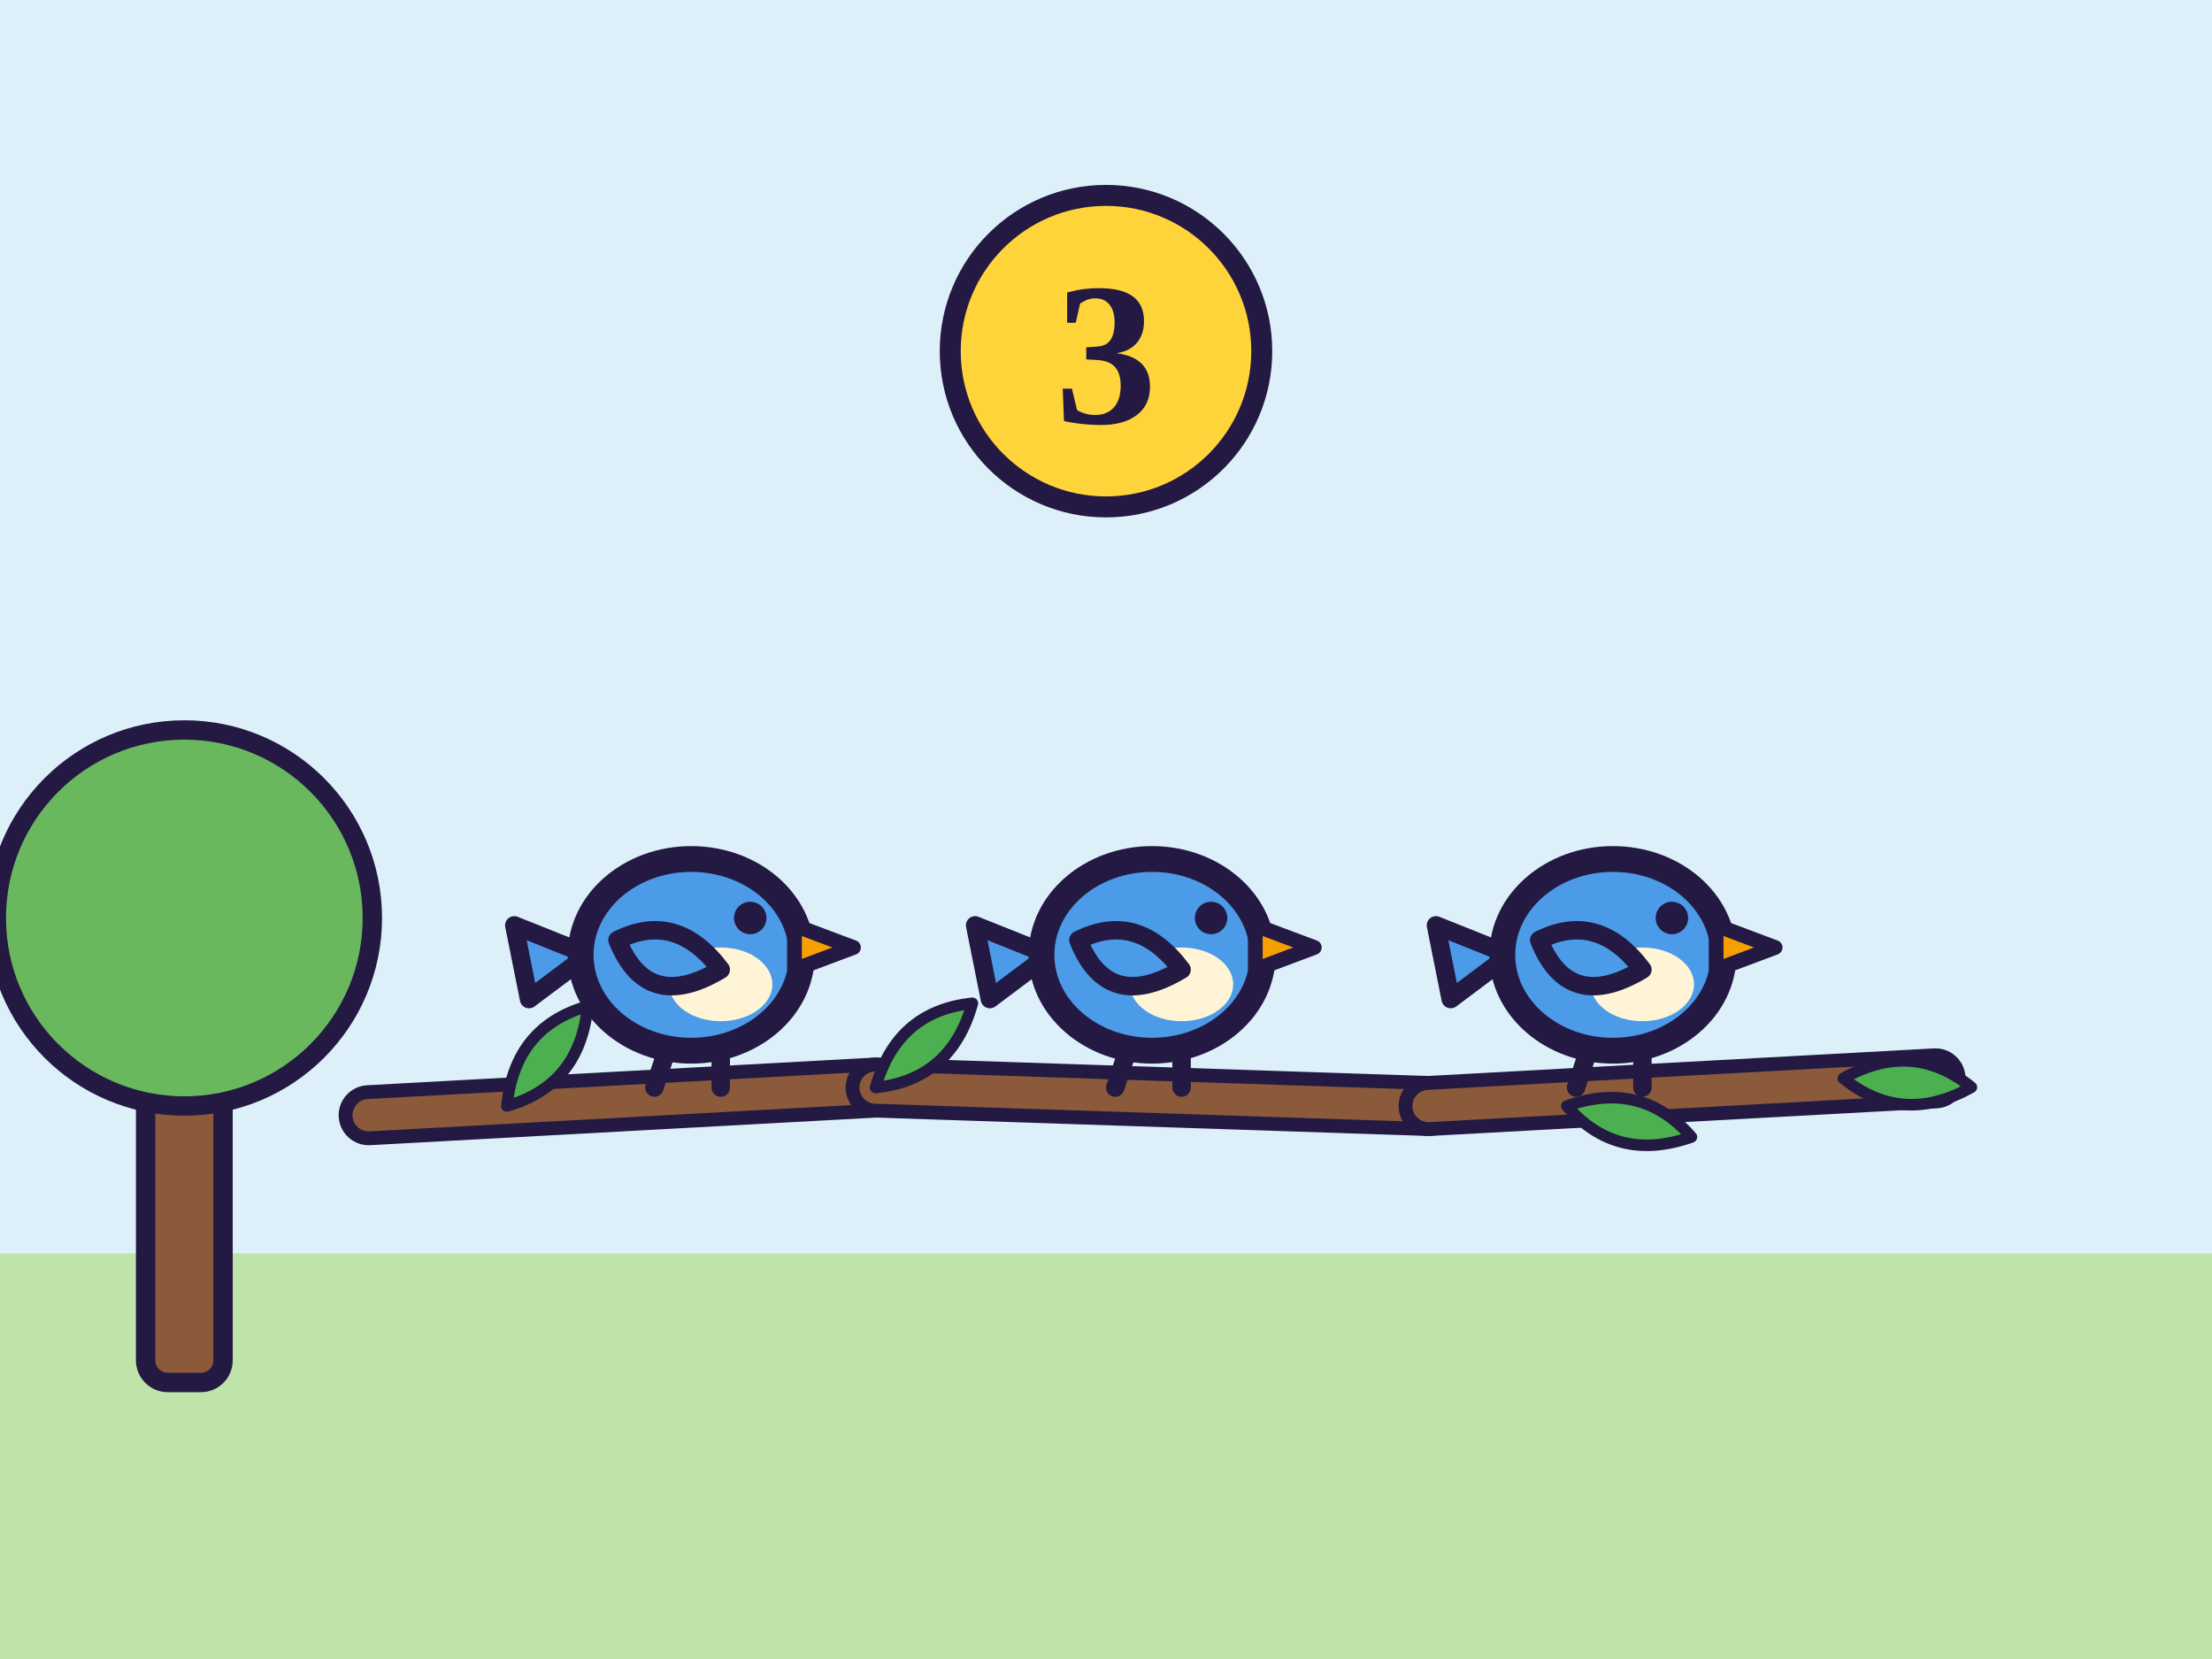
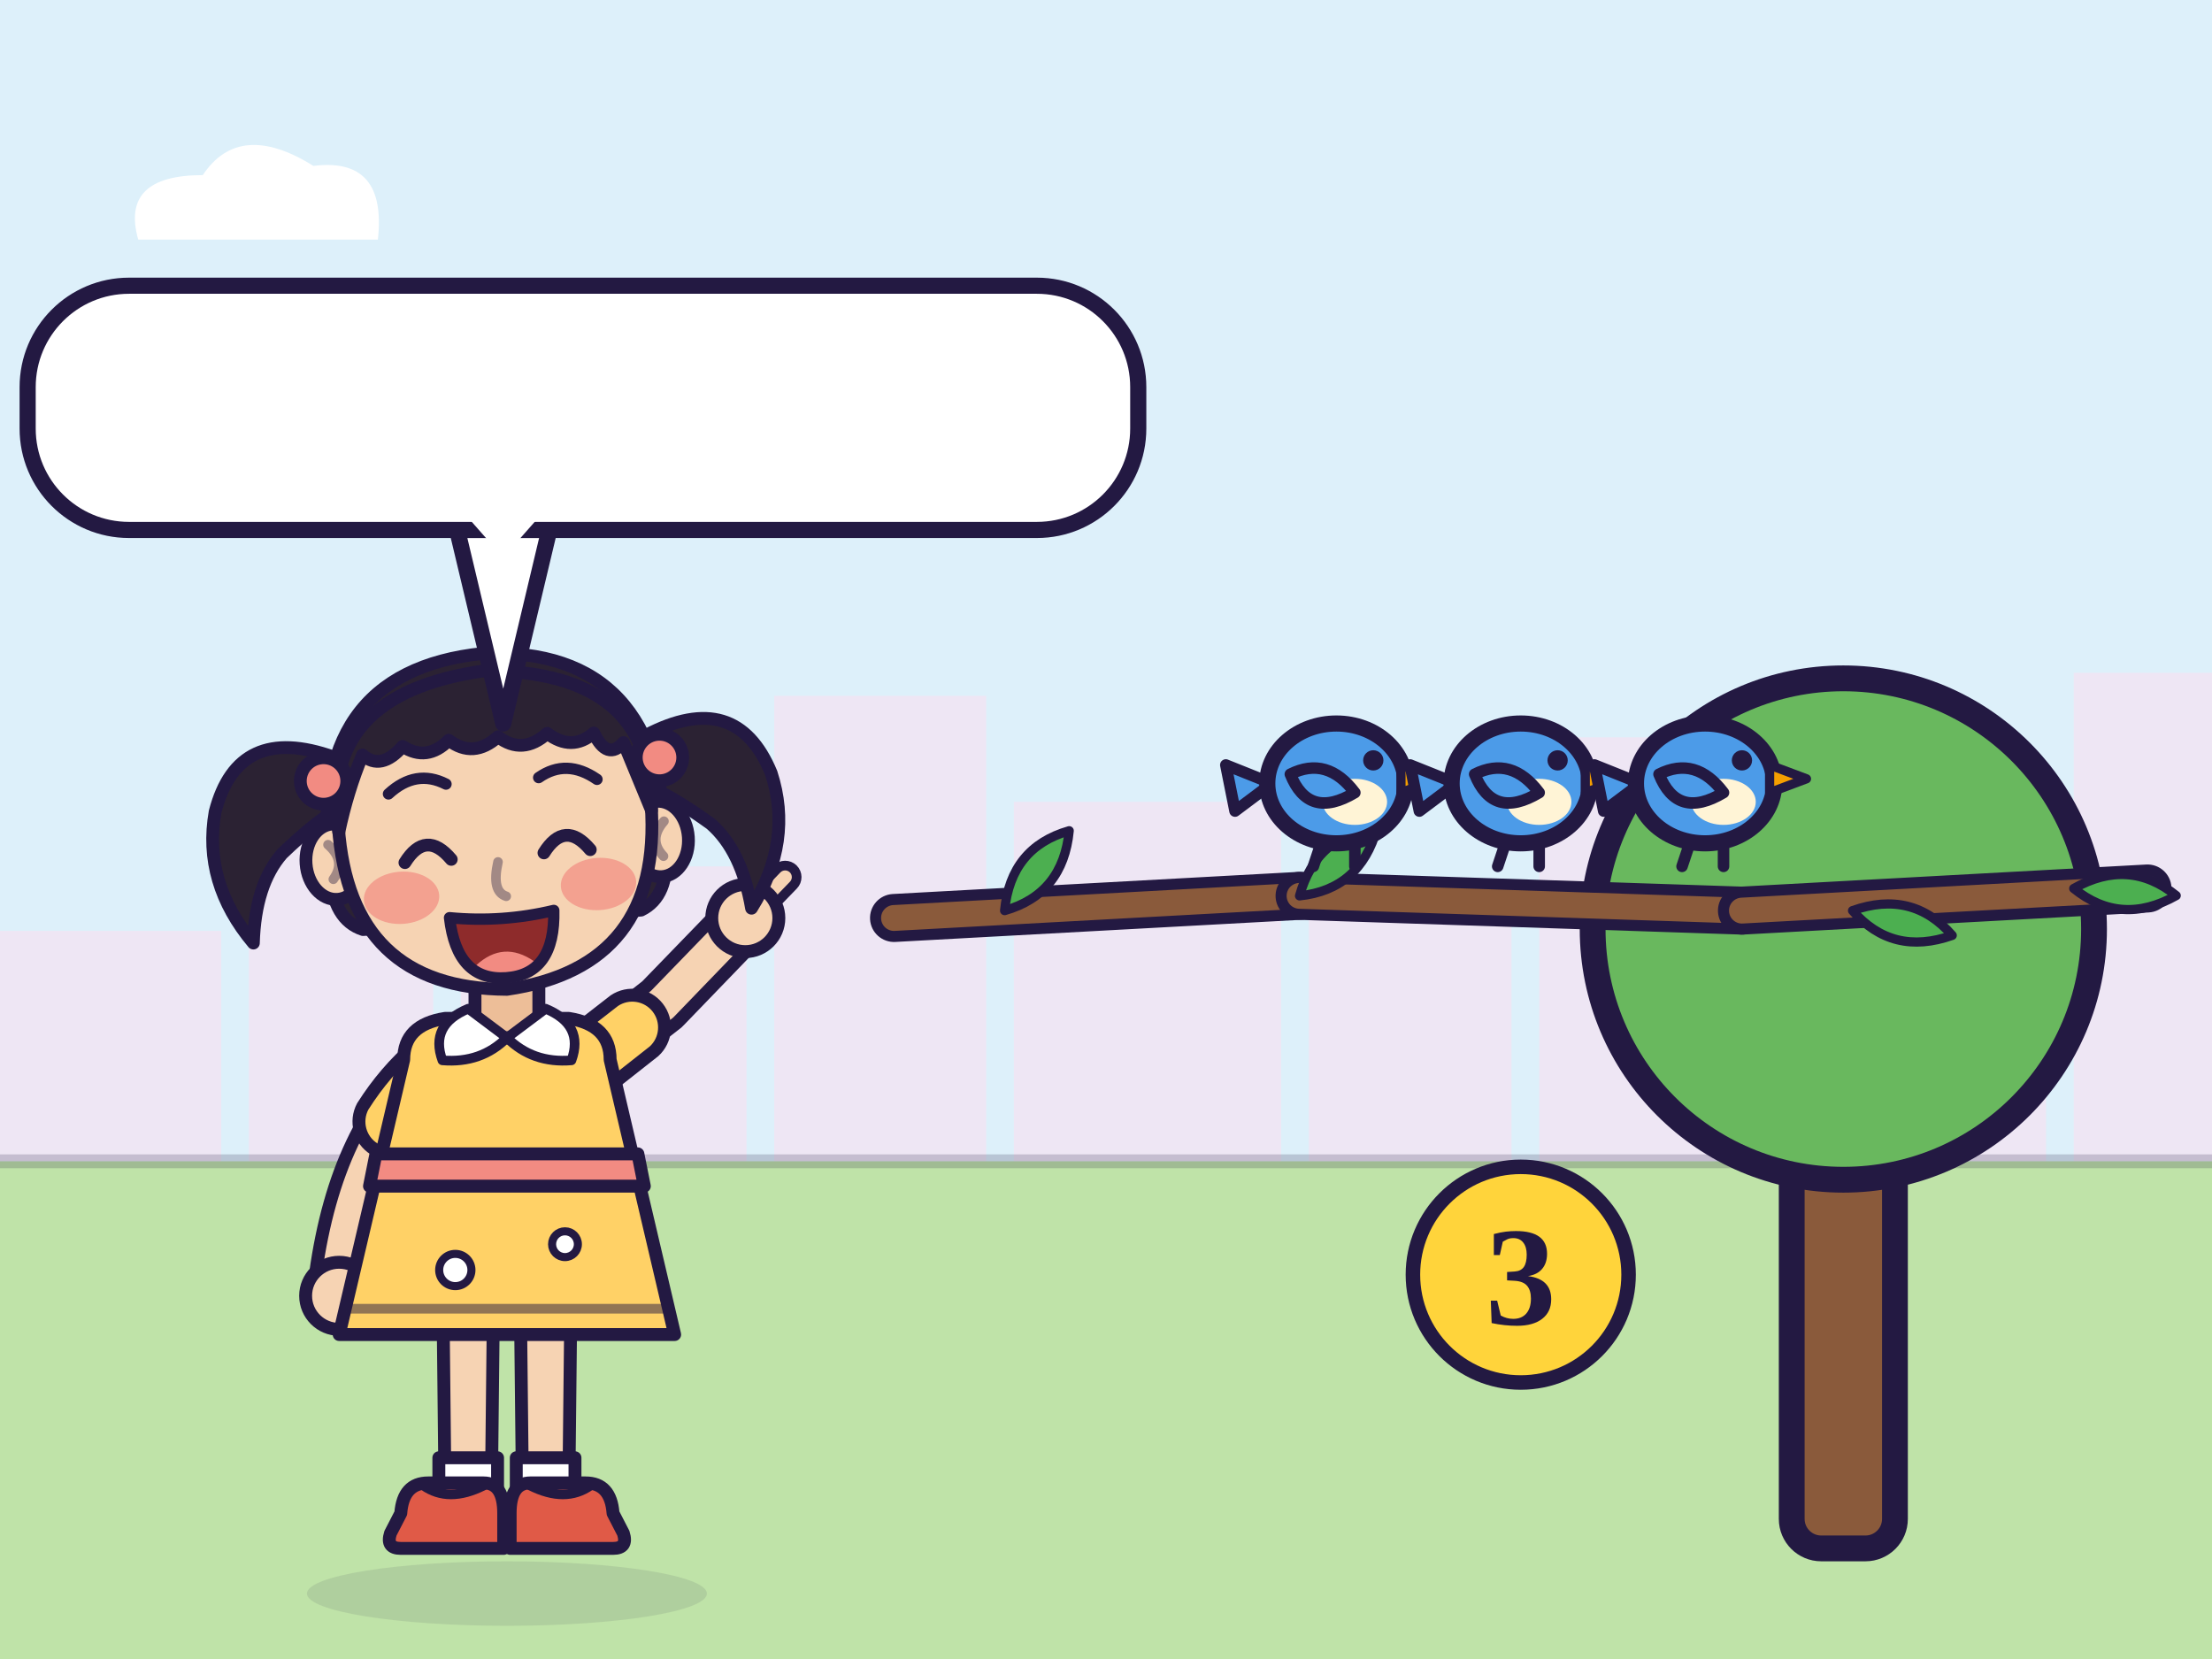
- <svg xmlns="http://www.w3.org/2000/svg" viewBox="0 0 480 360" role="img" aria-label="Three small birds perch on one branch, with the number 3.">
+ <svg xmlns="http://www.w3.org/2000/svg" viewBox="0 0 480 360" role="img" aria-label="Little Sister points at three little birds on one branch, with the number 3: &quot;那儿有三只鸟。&quot;">
  <g stroke="#231942" stroke-width="3.5" stroke-linejoin="round" stroke-linecap="round">
    <rect x="0" y="0" width="480" height="360" fill="#DDF0FA" stroke="none" />
-     <rect x="0" y="272" width="480" height="88" fill="#BFE3A8" stroke="none" />
-     <g transform="translate(240 110) scale(1.3 1.3)">
-       <g class="prop p-digit digit target">
-         <circle cx="0" cy="-26" r="26" fill="#FFD43B" />
-         <text x="0" y="-14" font-family="Baloo 2, Nunito, sans-serif" font-weight="800" font-size="34" text-anchor="middle" fill="#231942" stroke="none">3</text>
-       </g>
-     </g>
-     <g transform="translate(40 300) scale(1.2 1.2)">
+     <rect x="0" y="202" width="48" height="50" fill="#EEE6F4" stroke="none" />
+     <rect x="54" y="165" width="40" height="87" fill="#EEE6F4" stroke="none" />
+     <rect x="100" y="188" width="62" height="64" fill="#EEE6F4" stroke="none" />
+     <rect x="168" y="151" width="46" height="101" fill="#EEE6F4" stroke="none" />
+     <rect x="220" y="174" width="58" height="78" fill="#EEE6F4" stroke="none" />
+     <rect x="284" y="197" width="44" height="55" fill="#EEE6F4" stroke="none" />
+     <rect x="334" y="160" width="50" height="92" fill="#EEE6F4" stroke="none" />
+     <rect x="390" y="183" width="54" height="69" fill="#EEE6F4" stroke="none" />
+     <rect x="450" y="146" width="30" height="106" fill="#EEE6F4" stroke="none" />
+     <rect x="0" y="252" width="480" height="108" fill="#BFE3A8" stroke="none" />
+     <path d="M0 252L480 252" fill="none" stroke-width="3" opacity="0.2" />
+     <path d="M30 52Q26 38 44 38Q52 26 68 36Q84 34 82 52Z" fill="#FFFFFF" stroke="none" />
+     <g transform="translate(400 336) scale(1.6 1.6)">
      <g class="prop p-tree">
        <rect x="-7" y="-60" width="14" height="60" rx="4" fill="#8A5A3B" />
        <circle cx="0" cy="-84" r="34" fill="#69B85E" />
      </g>
    </g>
-     <g transform="translate(250 238)">
+     <g transform="translate(330 196) scale(0.8 0.8)">
      <g class="prop p-branch">
        <path d="M-169.7 9L-59.7 3A5 5 0 0 0-60.3-7L-170.3-1A5 5 0 0 0-169.7 9Z" fill="#8A5A3B" stroke-width="3" />
        <path d="M-60.2 3L59.8 7A5 5 0 0 0 60.2-3L-59.8-7A5 5 0 0 0-60.2 3Z" fill="#8A5A3B" stroke-width="3" />
        <path d="M60.3 7L170.3 1A5 5 0 0 0 169.7-9L59.7-3A5 5 0 0 0 60.3 7Z" fill="#8A5A3B" stroke-width="3" />
        <path transform="translate(-140 2) rotate(-30)" d="M0 0Q10-14 26-10Q16 4 0 0Z" fill="#4CAF50" stroke-width="2.5" />
        <path transform="translate(150 -4) rotate(25)" d="M0 0Q10-14 26-10Q16 4 0 0Z" fill="#4CAF50" stroke-width="2.5" />
        <path transform="translate(-60 -2) rotate(-20)" d="M0 0Q10-14 26-10Q16 4 0 0Z" fill="#4CAF50" stroke-width="2.5" />
        <path transform="translate(90 2) rotate(35)" d="M0 0Q10-14 26-10Q16 4 0 0Z" fill="#4CAF50" stroke-width="2.5" />
      </g>
    </g>
-     <g transform="translate(150 236) scale(1.6 1.6)">
+     <g transform="translate(290 188)">
      <g class="prop p-bird count-item ci-1">
        <path d="M-3-6L-5 0M4-6L4 0" fill="none" stroke-width="2.5" />
        <path d="M-14-18L-24-22L-22-12Z" fill="#4C9BE8" stroke-width="2.5" />
        <ellipse cx="0" cy="-18" rx="15" ry="13" fill="#4C9BE8" />
        <ellipse cx="4" cy="-14" rx="7" ry="5" fill="#FFF4D6" stroke="none" />
        <path d="M-10-20Q-2-24 4-16Q-6-10-10-20Z" fill="#4C9BE8" stroke-width="2.5" />
        <path d="M14-22L22-19L14-16Z" fill="#F59F00" stroke-width="2" />
        <g class="eyes">
          <circle cx="8" cy="-23" r="2.2" fill="#231942" stroke="none" />
        </g>
      </g>
    </g>
-     <g transform="translate(250 236) scale(1.6 1.6)">
+     <g transform="translate(330 188)">
      <g class="prop p-bird count-item ci-2">
        <path d="M-3-6L-5 0M4-6L4 0" fill="none" stroke-width="2.5" />
        <path d="M-14-18L-24-22L-22-12Z" fill="#4C9BE8" stroke-width="2.5" />
        <ellipse cx="0" cy="-18" rx="15" ry="13" fill="#4C9BE8" />
        <ellipse cx="4" cy="-14" rx="7" ry="5" fill="#FFF4D6" stroke="none" />
        <path d="M-10-20Q-2-24 4-16Q-6-10-10-20Z" fill="#4C9BE8" stroke-width="2.5" />
        <path d="M14-22L22-19L14-16Z" fill="#F59F00" stroke-width="2" />
        <g class="eyes">
          <circle cx="8" cy="-23" r="2.2" fill="#231942" stroke="none" />
        </g>
      </g>
    </g>
-     <g transform="translate(350 236) scale(1.6 1.6)">
+     <g transform="translate(370 188)">
      <g class="prop p-bird count-item ci-3">
        <path d="M-3-6L-5 0M4-6L4 0" fill="none" stroke-width="2.5" />
        <path d="M-14-18L-24-22L-22-12Z" fill="#4C9BE8" stroke-width="2.5" />
        <ellipse cx="0" cy="-18" rx="15" ry="13" fill="#4C9BE8" />
        <ellipse cx="4" cy="-14" rx="7" ry="5" fill="#FFF4D6" stroke="none" />
        <path d="M-10-20Q-2-24 4-16Q-6-10-10-20Z" fill="#4C9BE8" stroke-width="2.5" />
        <path d="M14-22L22-19L14-16Z" fill="#F59F00" stroke-width="2" />
        <g class="eyes">
          <circle cx="8" cy="-23" r="2.2" fill="#231942" stroke="none" />
        </g>
      </g>
    </g>
+     <g transform="translate(330 300) scale(0.9 0.9)">
+       <g class="prop p-digit digit">
+         <circle cx="0" cy="-26" r="26" fill="#FFD43B" />
+         <text x="0" y="-14" font-family="Baloo 2, Nunito, sans-serif" font-weight="800" font-size="34" text-anchor="middle" fill="#231942" stroke="none">3</text>
+       </g>
+     </g>
+     <g transform="translate(110 336) scale(0.7 0.7)">
+       <g class="char c-1 ch-meimei">
+         <g transform="translate(-150 -432)">
+           <ellipse class="shadow" cx="150" cy="446" rx="62" ry="10" fill="#231942" stroke="none" opacity="0.1" />
+           <g class="figure" stroke="#231942" stroke-width="4" stroke-linejoin="round" stroke-linecap="round">
+             <g class="legs">
+               <path d="M129.9 329.7L146.1 329.7L145.1 422.6L130.9 422.6Z" fill="#F6D3B3" />
+               <path d="M128.9 403.9L147.1 403.9L147.1 422.6L128.9 422.6Z" fill="#FFFFFF" />
+               <path d="M153.9 329.7L170.1 329.7L169.1 422.6L154.9 422.6Z" fill="#F6D3B3" />
+               <path d="M152.9 403.9L171.1 403.9L171.1 422.6L152.9 422.6Z" fill="#FFFFFF" />
+               <path d="M149 421.1Q149 411.7 142.8 411.7L125.6 411.7Q117.8 411.7 117.1 421.1L113.9 427.3Q112.4 432 117.1 432L149 432Z" fill="#E05A47" />
+               <path d="M124.1 412.5Q131.9 418 142.8 412.5" fill="none" stroke-width="3" />
+               <path d="M151 421.1Q151 411.7 157.2 411.7L174.4 411.7Q182.2 411.7 182.9 421.1L186.1 427.3Q187.6 432 182.9 432L151 432Z" fill="#E05A47" />
+               <path d="M175.9 412.5Q168.1 418 157.2 412.5" fill="none" stroke-width="3" />
+             </g>
+             <g transform="translate(150 333.7)">
+               <g class="upper">
+                 <g transform="translate(-150 -333.7)">
+                   <g transform="translate(172 283.7)">
+                     <g class="arm-left act">
+                       <g transform="translate(-172 -283.7)">
+                         <path d="M176.5 289.5L202.8 269A7.4 7.4 0 0 0 203.5 268.3L225.7 245.3A7.4 7.4 0 0 0 215.2 235.1L193.3 257.7L167.5 277.9A7.4 7.4 0 0 0 176.5 289.5Z" fill="#F6D3B3" />
+                         <path d="M178.2 291.6L195.6 277.9A10 10 0 0 0 183.3 262.2L165.8 275.8A10 10 0 0 0 178.2 291.6Z" fill="#FFD166" />
+                         <path d="M226.5 239.1L238.8 226.4A3.5 3.5 0 0 0 233.7 221.4L221.4 234.2A3.5 3.5 0 0 0 226.5 239.1Z" fill="#F6D3B3" stroke-width="3" />
+                         <circle class="hand" cx="223.9" cy="236.6" r="10.4" fill="#F6D3B3" />
+                       </g>
+                     </g>
+                   </g>
+                   <g transform="translate(128 283.7)">
+                     <g class="arm-right">
+                       <g transform="translate(-128 -283.7)">
+                         <path d="M123.2 278.1Q97.1 300.4 90.7 346.7A7.4 7.4 0 0 0 105.3 348.7Q110.9 308 132.8 289.3A7.4 7.4 0 0 0 123.2 278.1Z" fill="#F6D3B3" />
+                         <path d="M121.5 276.1Q112.2 284.1 105.3 295A10 10 0 0 0 122.2 305.6Q127.5 297.3 134.5 291.3A10 10 0 0 0 121.5 276.1Z" fill="#FFD166" />
+                         <circle class="hand" cx="98" cy="353.7" r="10.4" fill="#F6D3B3" />
+                       </g>
+                     </g>
+                   </g>
+                   <g class="body">
+                     <path d="M118 280.5Q118 269.7 130.8 267.7L169.2 267.7Q182 269.7 182 280.5L202 365.7L98 365.7Z" fill="#FFD166" />
+                     <path d="M109.4 309.7L190.6 309.7L192.6 319.7L107.4 319.7Z" fill="#F28B82" />
+                     <g class="neck">
+                       <rect x="140.1" y="250.7" width="19.8" height="23" rx="6" fill="#EDBE98" />
+                     </g>
+                     <path d="M138 264.7Q126 269.7 130 280.7Q142 281.7 150 273.7Z" fill="#FFFFFF" stroke-width="3" />
+                     <path d="M162 264.7Q174 269.7 170 280.7Q158 281.7 150 273.7Z" fill="#FFFFFF" stroke-width="3" />
+                     <circle cx="134" cy="345.7" r="5" fill="#FFFFFF" stroke-width="2.5" />
+                     <circle cx="168" cy="337.7" r="4" fill="#FFFFFF" stroke-width="2.5" />
+                     <path d="M101.6 357.7L198.4 357.7" fill="none" stroke-width="3" opacity="0.5" />
+                   </g>
+                   <g transform="translate(150 258.7) rotate(-4)">
+                     <g class="head">
+                       <g transform="translate(-150 -258.7)">
+                         <g transform="translate(150 210.1) scale(0.9)" stroke-width="4.4">
+                           <g class="hair-back">
+                             <path d="M-54-30Q-86-44-96-14Q-102 10-86 32Q-84 12-74 2Q-62-8-54-12Z" fill="#2B2233" />
+                             <path d="M54-30Q86-44 96-14Q102 10 86 32Q84 12 74 2Q62-8 54-12Z" fill="#2B2233" />
+                             <path d="M-58 10Q-62-60 0-62Q62-60 58 10Q58 26 48 30L-48 30Q-58 26-58 10Z" fill="#2B2233" />
+                           </g>
+                           <g class="ears">
+                             <ellipse cx="-56" cy="6" rx="10" ry="13" fill="#F6D3B3" />
+                             <ellipse cx="56" cy="6" rx="10" ry="13" fill="#F6D3B3" />
+                             <path d="M-58 0Q-52 6-57 12" fill="none" stroke-width="3.3" opacity="0.4" />
+                             <path d="M58 0Q52 6 57 12" fill="none" stroke-width="3.3" opacity="0.4" />
+                           </g>
+                           <path class="face" d="M-54-6Q-54-52 0-52Q54-52 54-6Q54 50 0 54Q-54 50-54-6Z" fill="#F6D3B3" />
+                           <g class="hair">
+                             <path d="M-54-4Q-58-52 0-56Q58-52 54-4Q50-16 46-28Q40-22 36-32Q28-26 20-33Q11-26 3-33Q-6-26-14-33Q-22-26-30-32Q-38-24-44-30Q-50-18-54-4Z" fill="#2B2233" />
+                             <circle cx="-58" cy="-22" r="8" fill="#F28B82" />
+                             <circle cx="58" cy="-22" r="8" fill="#F28B82" />
+                           </g>
+                           <g class="cheeks">
+                             <ellipse cx="-34" cy="20" rx="13" ry="9" fill="#F28B82" stroke="none" opacity="0.7" />
+                             <ellipse cx="34" cy="20" rx="13" ry="9" fill="#F28B82" stroke="none" opacity="0.7" />
+                           </g>
+                           <g class="brows">
+                             <path d="M-36-16Q-26-24-16-18M16-18Q26-24 36-16" fill="none" stroke-width="3.9" />
+                           </g>
+                           <g transform="translate(0 4)">
+                             <g class="eyes">
+                               <g transform="translate(0 -4)">
+                                 <path d="M-32 8Q-24-3-16 8M16 8Q24-3 32 8" fill="none" stroke-width="4.4" />
+                               </g>
+                             </g>
+                           </g>
+                           <g class="nose">
+                             <path d="M0 10Q-3 20 2 22" fill="none" stroke-width="3.3" opacity="0.4" />
+                           </g>
+                           <g class="mouth">
+                             <path d="M-18 28Q0 31 18 28Q17 50 0 50Q-17 50-18 28Z" fill="#8E2B2B" stroke="none" />
+                             <path d="M-10 45Q0 37 10 45Q6 50 0 50Q-6 50-10 45Z" fill="#F28B82" stroke="none" />
+                             <path d="M-18 28Q0 31 18 28Q17 50 0 50Q-17 50-18 28Z" fill="none" stroke-width="3.9" />
+                           </g>
+                         </g>
+                       </g>
+                     </g>
+                   </g>
+                 </g>
+               </g>
+             </g>
+           </g>
+         </g>
+       </g>
+     </g>
+     <g transform="translate(109.2 157)">
+       <g class="bubble b-1 has-text line-0">
+         <g transform="translate(-109.2 -157)">
+           <path d="M99.2 115L109.2 157L119.2 115Z" fill="#FFFFFF" />
+           <rect x="6" y="62" width="241" height="53" rx="22" fill="#FFFFFF" />
+           <path d="M100.4 111L109.2 121L118 111Z" fill="#FFFFFF" stroke="none" />
+         </g>
+       </g>
+     </g>
  </g>
</svg>
